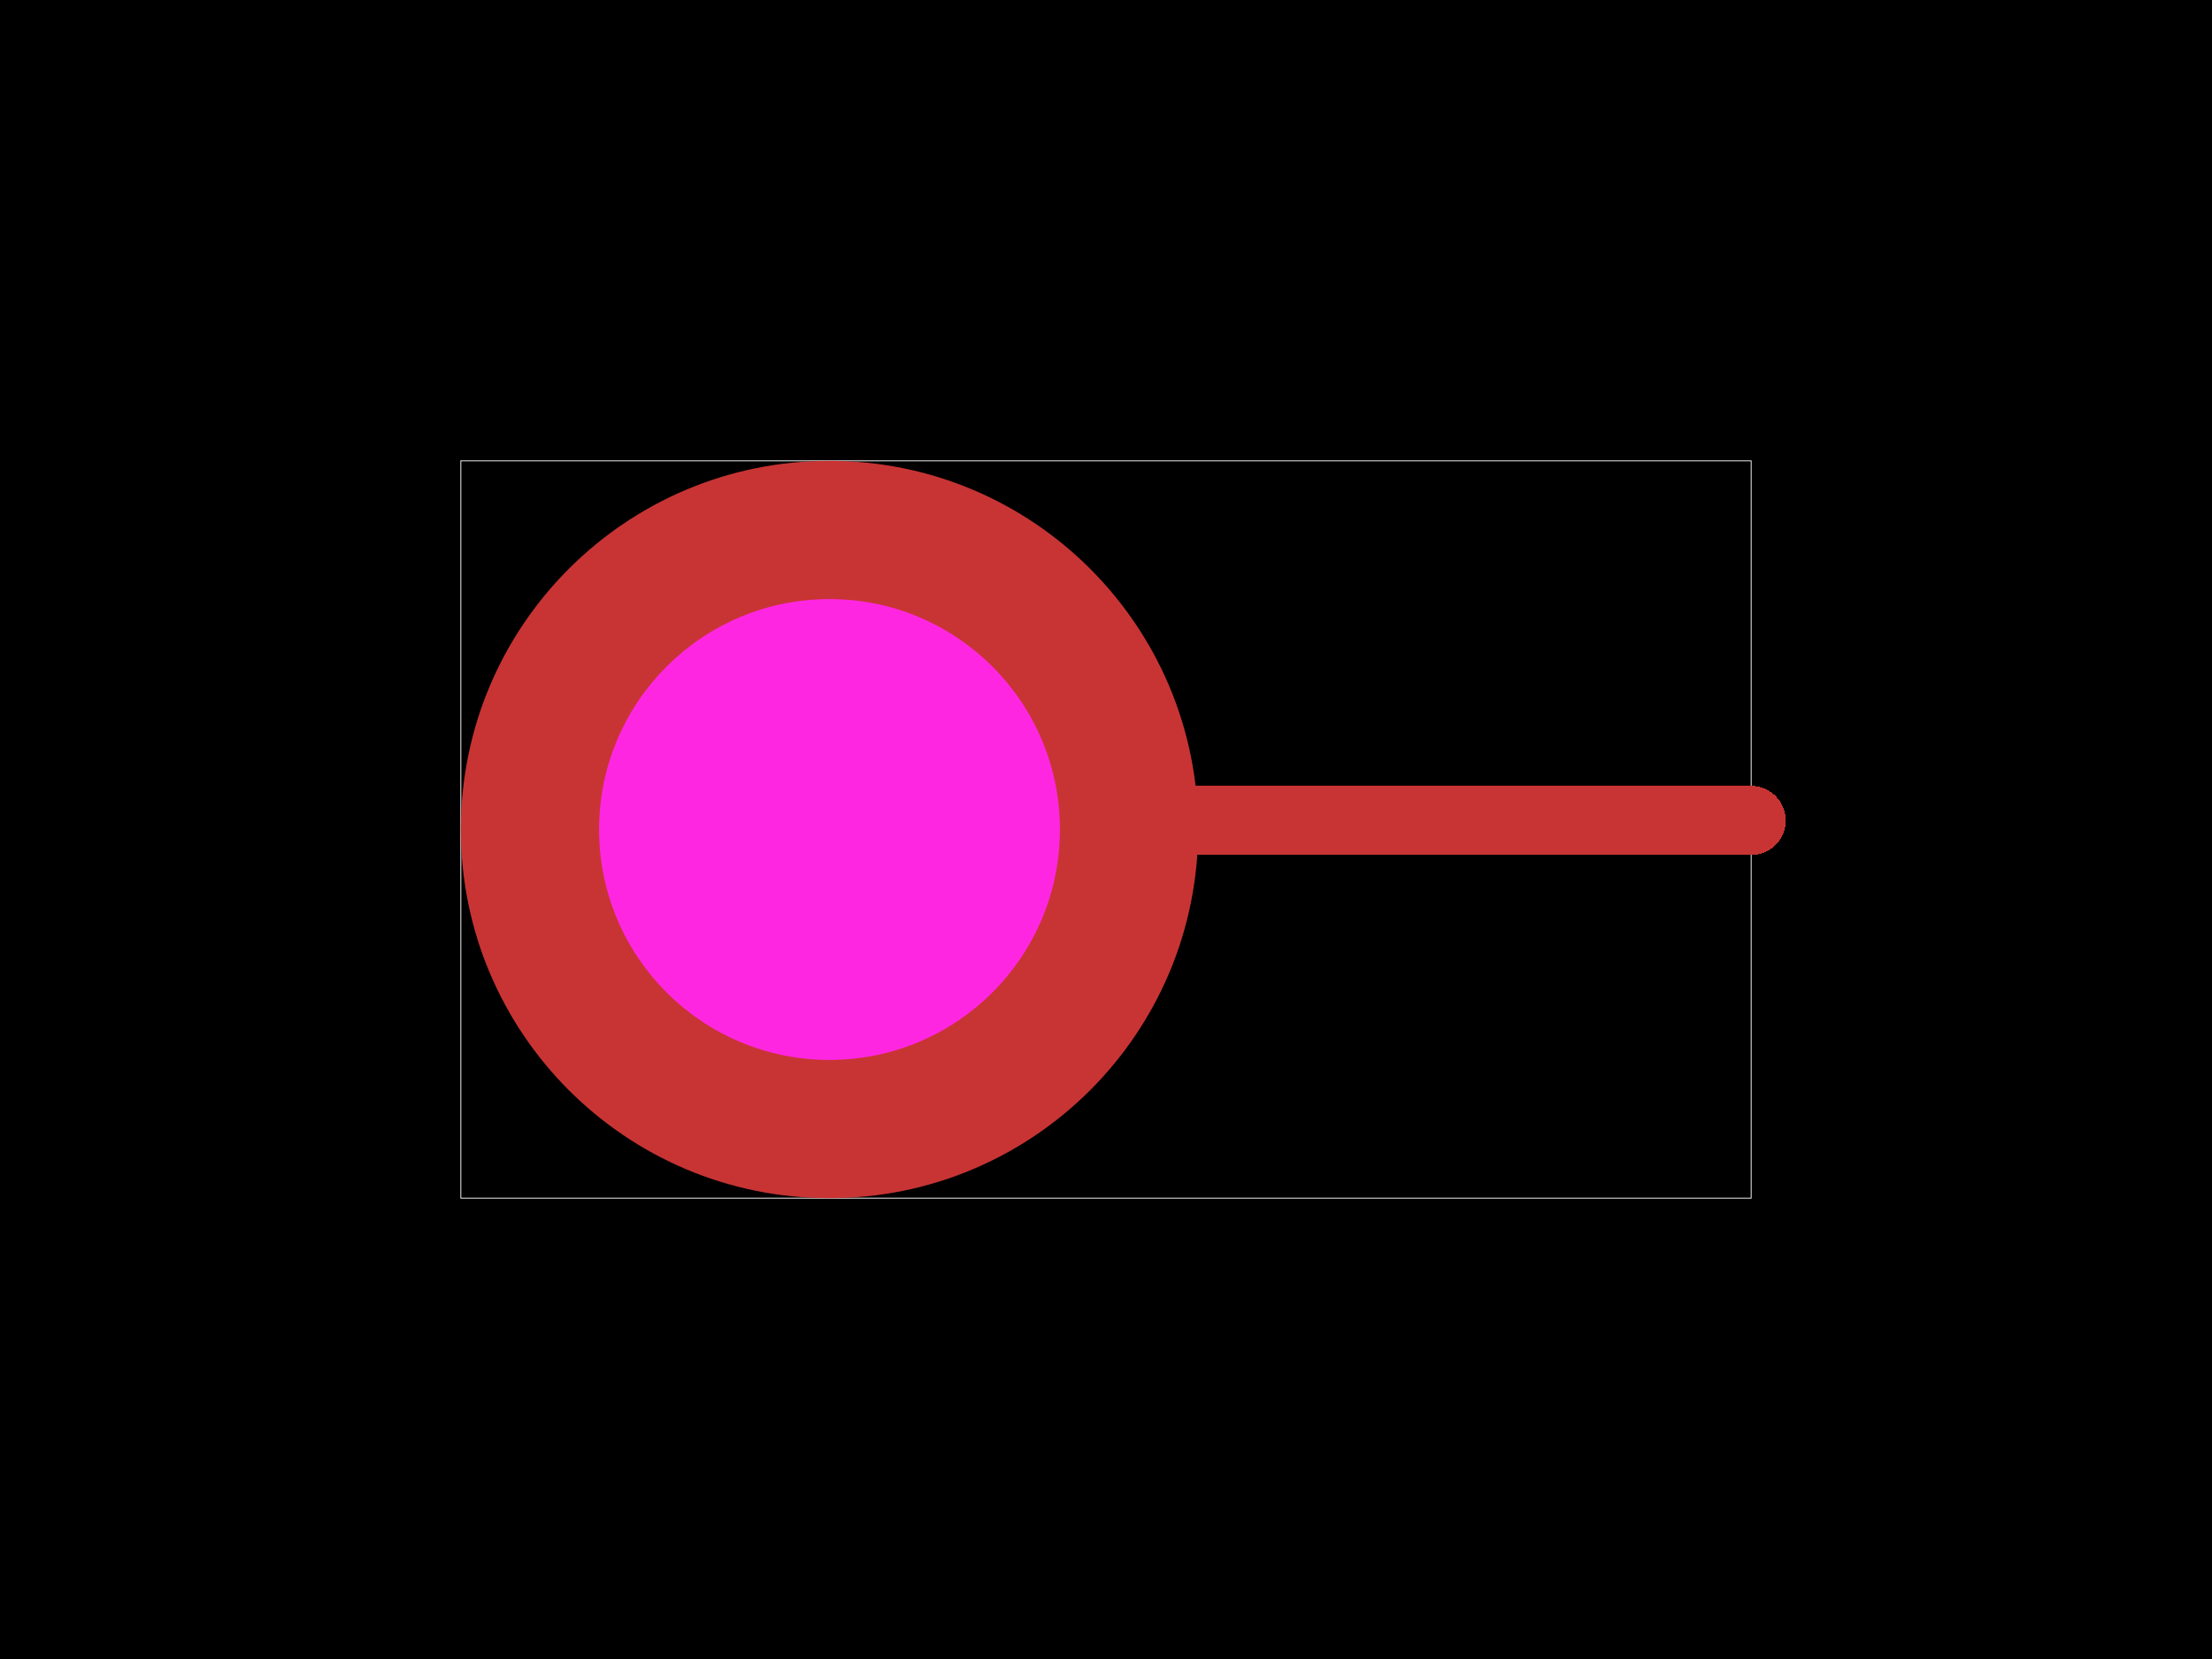
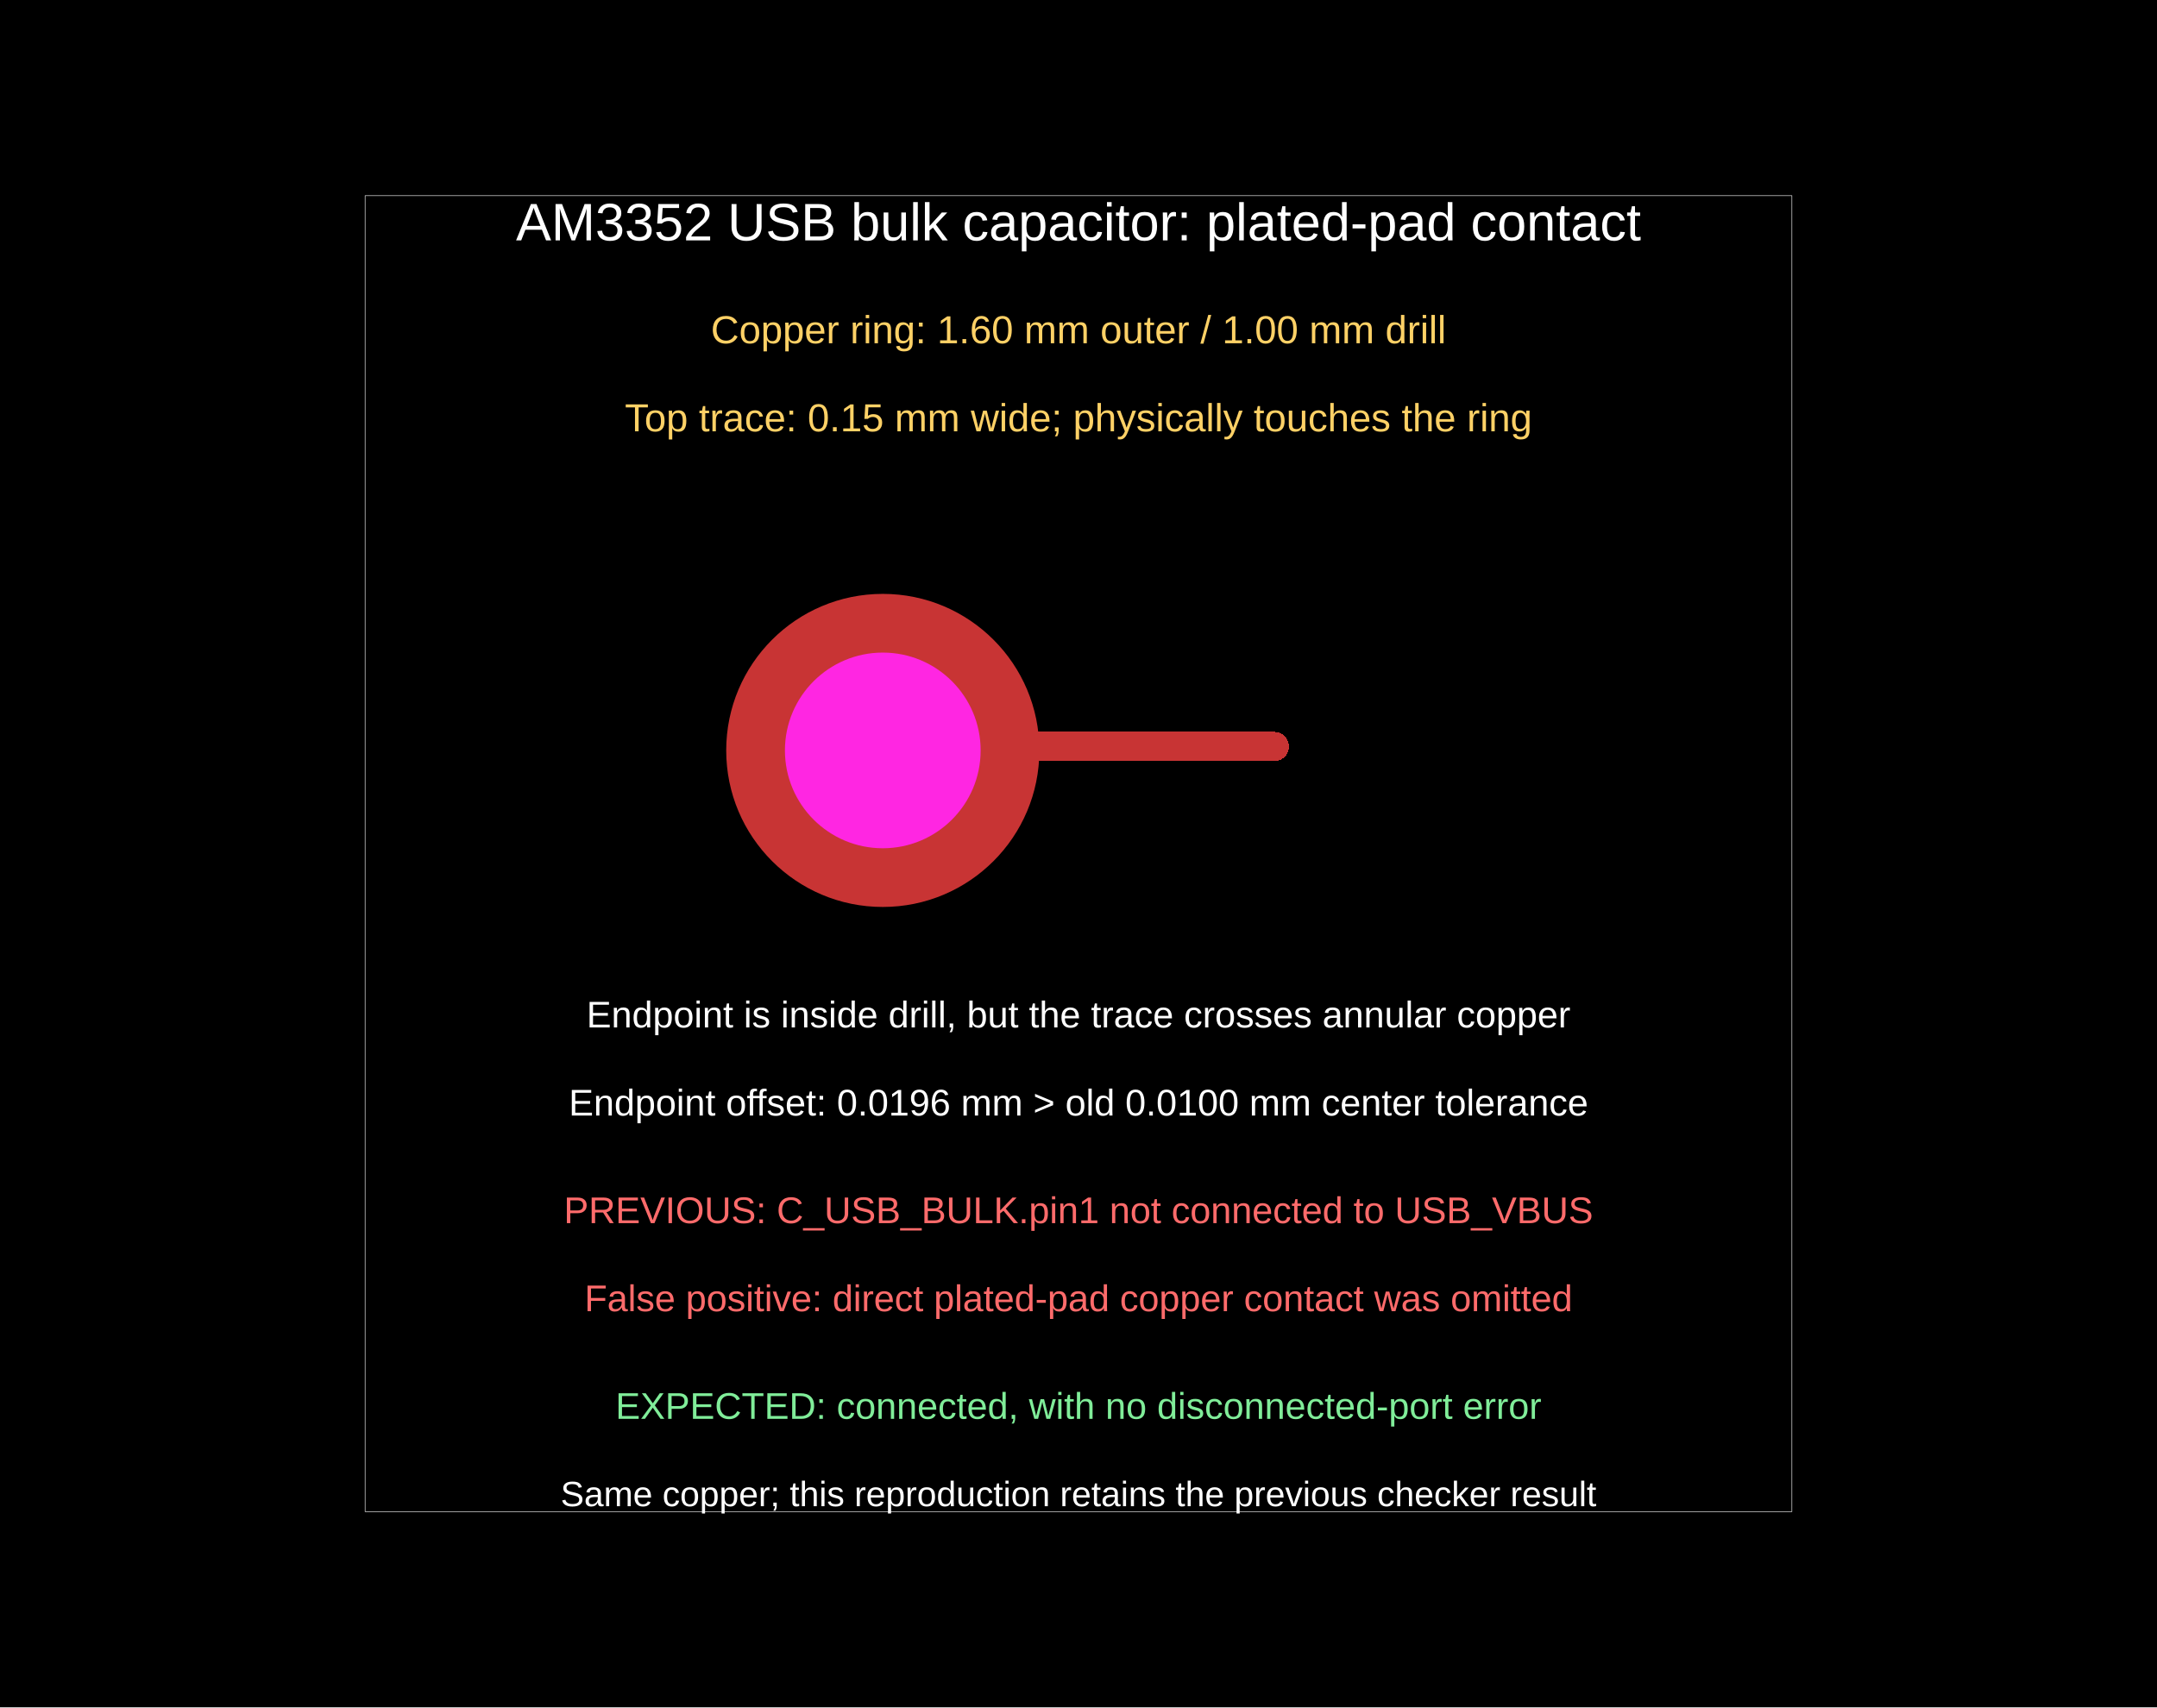
- <svg xmlns="http://www.w3.org/2000/svg" width="800" height="600">
+ <svg xmlns="http://www.w3.org/2000/svg" width="1200" height="950">
  <style />
-   <rect class="boundary" x="0" y="0" fill="#000" width="800" height="600" data-type="pcb_background" data-pcb-layer="global" />
-   <rect class="pcb-boundary" fill="none" stroke="#fff" stroke-width="0.3" x="166.667" y="166.667" width="466.667" height="266.667" data-type="pcb_boundary" data-pcb-layer="global" />
-   <path class="pcb-trace" stroke="rgb(200, 52, 52)" fill="none" d="M 633.333 296.729 L 300 296.729" stroke-width="25" stroke-linecap="round" stroke-linejoin="round" shape-rendering="crispEdges" data-type="pcb_trace" data-pcb-layer="top" />
+   <rect class="boundary" x="0" y="0" fill="#000" width="1200" height="950" data-type="pcb_background" data-pcb-layer="global" />
+   <rect class="pcb-boundary" fill="none" stroke="#fff" stroke-width="0.3" x="203.123" y="108.883" width="793.754" height="732.235" data-type="pcb_boundary" data-pcb-layer="global" />
+   <path class="pcb-trace" stroke="rgb(200, 52, 52)" fill="none" d="M 708.883 415.427 L 491.117 415.427" stroke-width="16.332" stroke-linecap="round" stroke-linejoin="round" shape-rendering="crispEdges" data-type="pcb_trace" data-pcb-layer="top" />
  <g data-type="pcb_plated_hole" data-pcb-layer="through" data-pad-name="C_USB_BULK.pin1" data-pad-net-name="USB_VBUS">
-     <circle class="pcb-hole-outer" fill="rgb(200, 52, 52)" cx="300" cy="300" r="133.333" data-type="pcb_plated_hole" data-pcb-layer="top" />
-     <circle class="pcb-hole-inner" fill="#FF26E2" cx="300" cy="300" r="83.333" data-type="pcb_plated_hole_drill" data-pcb-layer="drill" />
+     <circle class="pcb-hole-outer" fill="rgb(200, 52, 52)" cx="491.117" cy="417.564" r="87.106" data-type="pcb_plated_hole" data-pcb-layer="top" />
+     <circle class="pcb-hole-inner" fill="#FF26E2" cx="491.117" cy="417.564" r="54.441" data-type="pcb_plated_hole_drill" data-pcb-layer="drill" />
  </g>
+   <text x="600" y="123.582" fill="#ffffff" font-family="Arial, sans-serif" font-size="29.398" text-anchor="middle" dominant-baseline="central" class="pcb-note-text" data-type="pcb_note_text" data-pcb-note-text-id="note_0" data-pcb-layer="overlay">AM3352 USB bulk capacitor: plated-pad contact</text>
+   <text x="600" y="183.467" fill="#ffd166" font-family="Arial, sans-serif" font-size="21.777" text-anchor="middle" dominant-baseline="central" class="pcb-note-text" data-type="pcb_note_text" data-pcb-note-text-id="note_1" data-pcb-layer="overlay">Copper ring: 1.60 mm outer / 1.00 mm drill</text>
+   <text x="600" y="232.464" fill="#ffd166" font-family="Arial, sans-serif" font-size="21.777" text-anchor="middle" dominant-baseline="central" class="pcb-note-text" data-type="pcb_note_text" data-pcb-note-text-id="note_2" data-pcb-layer="overlay">Top trace: 0.15 mm wide; physically touches the ring</text>
+   <text x="600" y="564.556" fill="#ffffff" font-family="Arial, sans-serif" font-size="20.688" text-anchor="middle" dominant-baseline="central" class="pcb-note-text" data-type="pcb_note_text" data-pcb-note-text-id="note_3" data-pcb-layer="overlay">Endpoint is inside drill, but the trace crosses annular copper</text>
+   <text x="600" y="613.553" fill="#ffffff" font-family="Arial, sans-serif" font-size="20.688" text-anchor="middle" dominant-baseline="central" class="pcb-note-text" data-type="pcb_note_text" data-pcb-note-text-id="note_4" data-pcb-layer="overlay">Endpoint offset: 0.0196 mm &gt; old 0.0100 mm center tolerance</text>
+   <text x="600" y="673.438" fill="#ff6b6b" font-family="Arial, sans-serif" font-size="20.688" text-anchor="middle" dominant-baseline="central" class="pcb-note-text" data-type="pcb_note_text" data-pcb-note-text-id="note_5" data-pcb-layer="overlay">PREVIOUS: C_USB_BULK.pin1 not connected to USB_VBUS</text>
+   <text x="600" y="722.436" fill="#ff6b6b" font-family="Arial, sans-serif" font-size="20.688" text-anchor="middle" dominant-baseline="central" class="pcb-note-text" data-type="pcb_note_text" data-pcb-note-text-id="note_6" data-pcb-layer="overlay">False positive: direct plated-pad copper contact was omitted</text>
+   <text x="600" y="782.321" fill="#80ed99" font-family="Arial, sans-serif" font-size="20.688" text-anchor="middle" dominant-baseline="central" class="pcb-note-text" data-type="pcb_note_text" data-pcb-note-text-id="note_7" data-pcb-layer="overlay">EXPECTED: connected, with no disconnected-port error</text>
+   <text x="600" y="831.318" fill="#ffffff" font-family="Arial, sans-serif" font-size="19.599" text-anchor="middle" dominant-baseline="central" class="pcb-note-text" data-type="pcb_note_text" data-pcb-note-text-id="note_8" data-pcb-layer="overlay">Same copper; this reproduction retains the previous checker result</text>
</svg>
